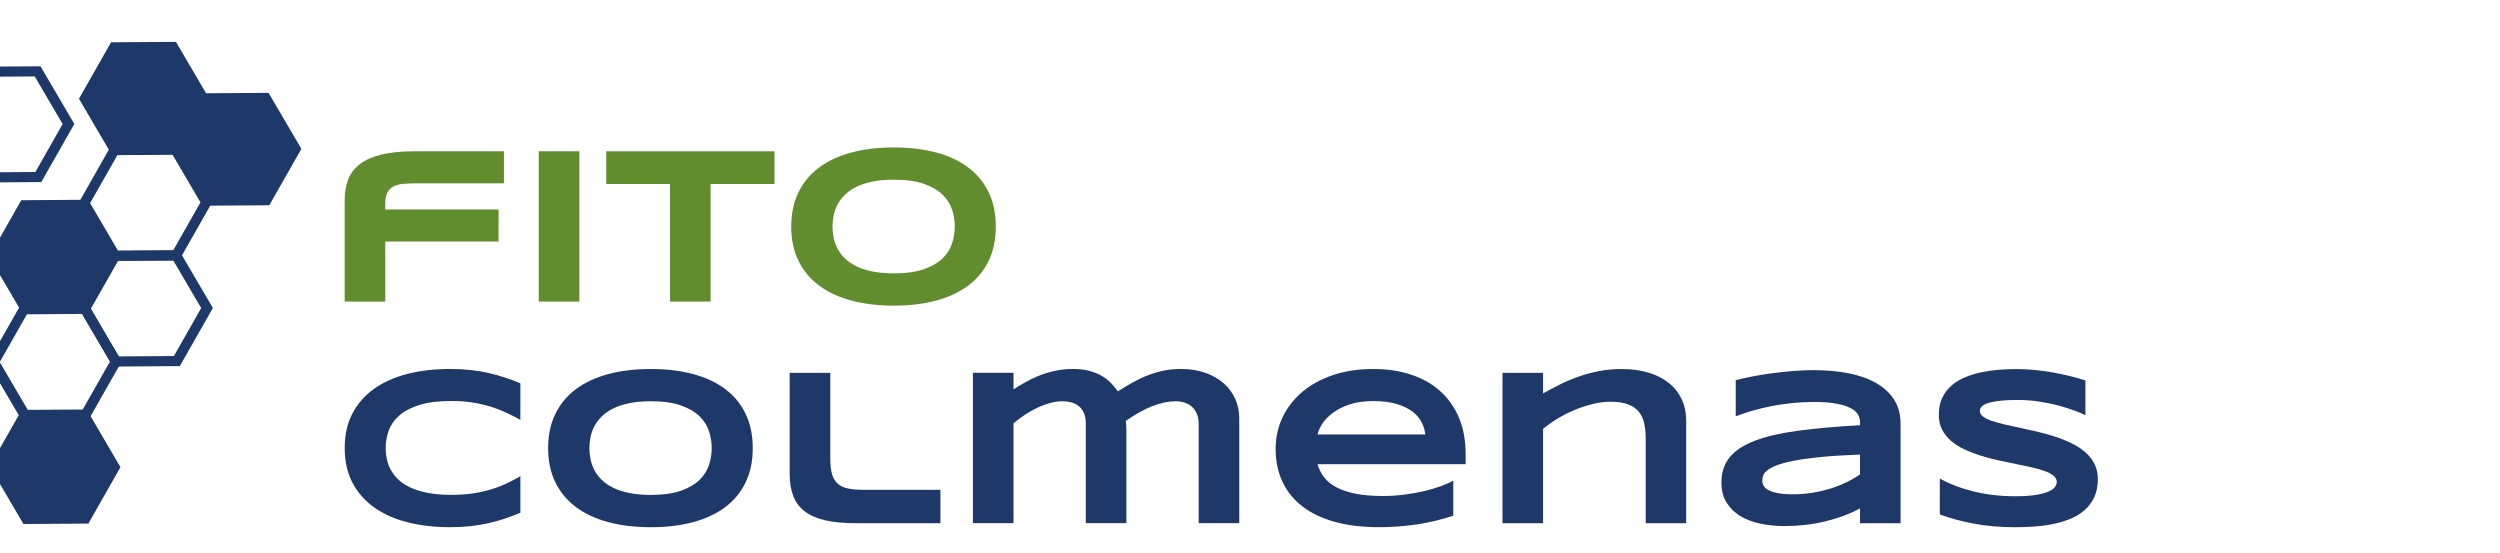
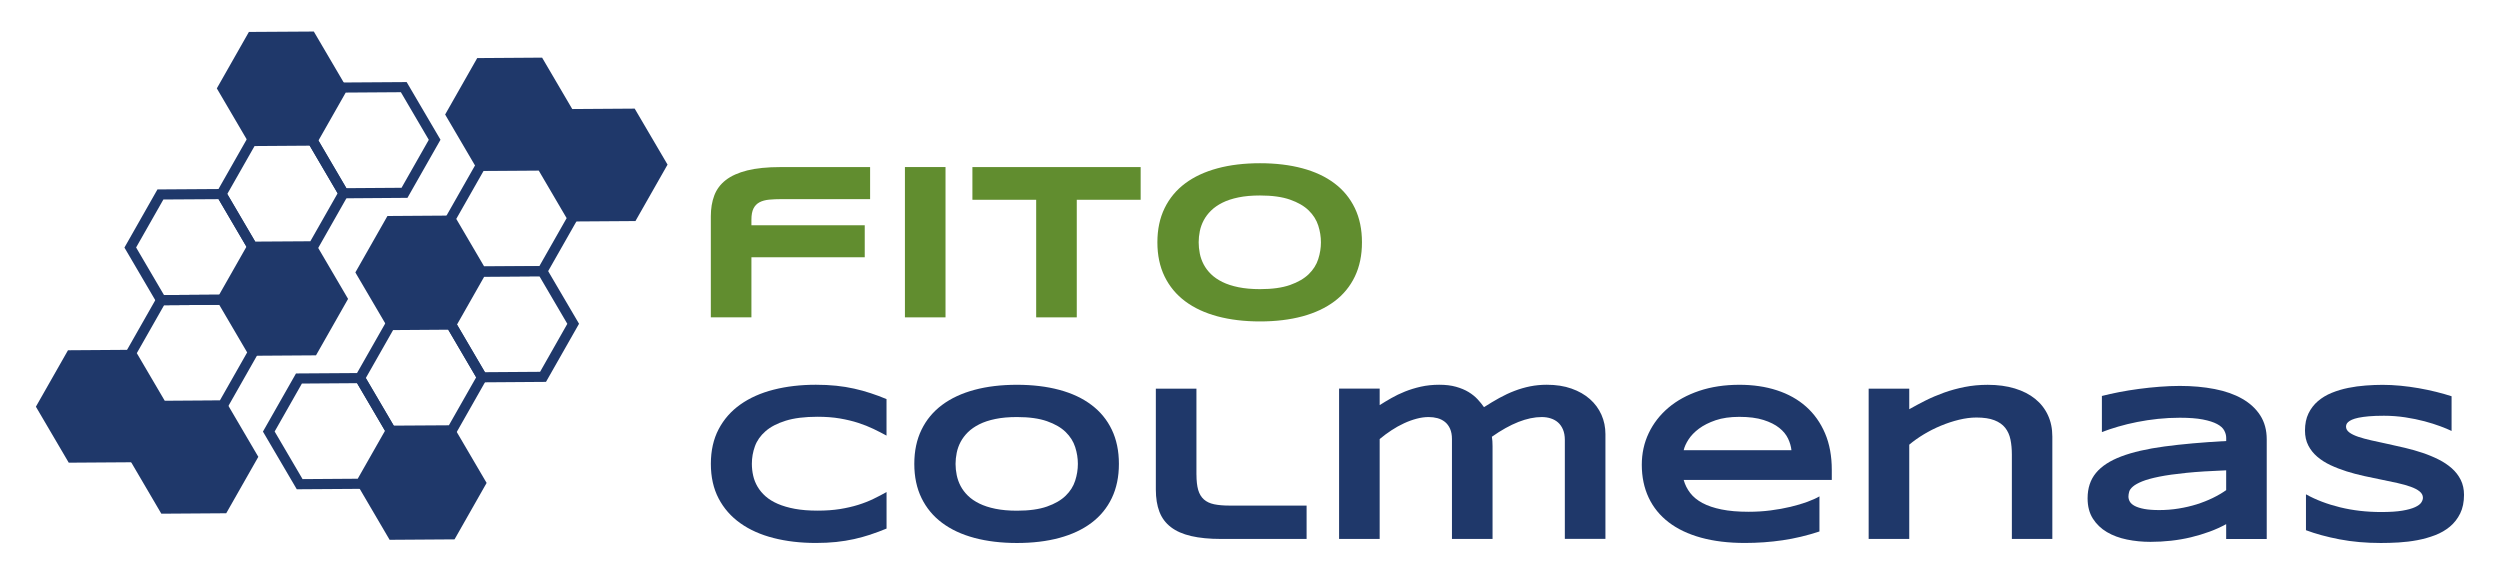
- <svg xmlns="http://www.w3.org/2000/svg" id="Capa_1" data-name="Capa 1" viewBox="116 220 792 175">
+ <svg xmlns="http://www.w3.org/2000/svg" id="Capa_1" data-name="Capa 1" viewBox="0 215 792 185">
  <defs>
    <style>
      .cls-1 {
        fill: #1f386a;
      }

      .cls-2 {
        fill: #618d2f;
      }
    </style>
  </defs>
  <g>
    <polygon class="cls-1" points="85.16 351.71 83.77 352.53 94.02 370 115.2 369.86 125.67 351.44 114.95 333.17 93.77 333.31 83.3 351.73 83.77 352.53 85.16 351.71 86.55 352.51 95.64 336.51 113.12 336.39 121.97 351.47 113.33 366.66 95.85 366.78 86.54 350.9 85.16 351.71 86.55 352.51 85.16 351.71" />
    <polygon class="cls-1" points="142.92 317.84 141.54 318.65 151.79 336.13 172.97 335.98 183.44 317.57 172.72 299.3 151.54 299.44 141.07 317.85 141.54 318.65 142.92 317.84 144.32 318.63 153.41 302.63 170.89 302.51 179.73 317.59 171.1 332.79 153.62 332.91 144.31 317.03 142.92 317.84 144.32 318.63 142.92 317.84" />
    <polygon class="cls-1" points="113.81 301.3 123.59 317.97 142.92 317.84 152.48 301.04 142.7 284.36 123.37 284.49 113.81 301.3" />
    <polygon class="cls-1" points="113.81 301.3 112.89 301.84 122.98 319.04 143.55 318.91 153.71 301.03 143.31 283.29 122.74 283.43 112.58 301.3 112.89 301.84 113.81 301.3 114.74 301.82 123.99 285.55 142.09 285.43 151.24 301.04 142.3 316.78 124.2 316.9 114.74 300.76 113.81 301.3 114.74 301.82 113.81 301.3" />
    <polygon class="cls-1" points="142.7 284.36 141.31 285.17 151.56 302.64 172.74 302.5 183.21 284.09 172.5 265.81 151.31 265.96 140.85 284.37 141.31 285.17 142.7 284.36 144.09 285.15 153.19 269.15 170.67 269.03 179.51 284.11 170.87 299.31 153.39 299.43 144.08 283.55 142.7 284.36 144.09 285.15 142.7 284.36" />
    <polygon class="cls-1" points="114.04 334.78 112.66 335.59 122.9 353.06 144.09 352.92 154.55 334.5 143.84 316.23 122.66 316.38 112.19 334.79 112.66 335.59 114.04 334.78 115.43 335.57 124.53 319.57 142.01 319.45 150.85 334.53 142.21 349.73 124.73 349.84 115.42 333.97 114.04 334.78 115.43 335.57 114.04 334.78" />
    <polygon class="cls-1" points="114.26 368.26 124.04 384.94 143.37 384.81 152.93 368 143.15 351.32 123.82 351.45 114.26 368.26" />
    <polygon class="cls-1" points="114.26 368.26 113.34 368.8 123.43 386.01 144 385.87 154.16 367.99 143.76 350.25 123.19 350.39 113.03 368.27 113.34 368.8 114.26 368.26 115.19 368.79 124.44 352.52 142.54 352.4 151.69 368.01 142.75 383.74 124.65 383.86 115.19 367.72 114.26 368.26 115.19 368.79 114.26 368.26" />
    <polygon class="cls-1" points="142.25 251.27 152.03 267.94 171.36 267.81 180.91 251.01 171.13 234.33 151.8 234.46 142.25 251.27" />
    <polygon class="cls-1" points="142.25 251.27 141.33 251.81 151.42 269.02 171.98 268.88 182.14 251 171.74 233.26 151.18 233.4 141.02 251.28 141.33 251.81 142.25 251.27 143.18 251.8 152.43 235.53 170.52 235.41 179.68 251.02 170.73 266.75 152.64 266.87 143.17 250.73 142.25 251.27 143.18 251.8 142.25 251.27" />
    <polygon class="cls-1" points="171.58 267.42 181.36 284.1 200.69 283.97 210.24 267.16 200.46 250.49 181.13 250.62 171.58 267.42" />
    <polygon class="cls-1" points="171.58 267.42 170.66 267.96 180.75 285.17 201.31 285.03 211.48 267.15 201.07 249.41 180.51 249.55 170.35 267.43 170.66 267.96 171.58 267.42 172.51 267.95 181.76 251.68 199.85 251.56 209.01 267.17 200.07 282.9 181.97 283.03 172.5 266.88 171.58 267.42 172.51 267.95 171.58 267.42" />
    <polygon class="cls-1" points="137.7 259.28 139.08 258.47 128.83 241 107.65 241.14 97.18 259.55 107.9 277.83 129.08 277.68 139.55 259.27 139.08 258.47 137.7 259.28 136.3 258.49 127.21 274.49 109.73 274.61 100.88 259.53 109.52 244.33 127 244.21 136.31 260.09 137.7 259.28 136.3 258.49 137.7 259.28" />
    <polygon class="cls-1" points="79.93 293.15 81.31 292.34 71.06 274.87 49.88 275.01 39.42 293.43 50.13 311.7 71.31 311.56 81.78 293.14 81.31 292.34 79.93 293.15 78.53 292.36 69.44 308.36 51.96 308.48 43.12 293.4 51.76 278.2 69.24 278.09 78.55 293.96 79.93 293.15 78.53 292.36 79.93 293.15" />
    <polygon class="cls-1" points="109.04 309.7 99.26 293.02 79.93 293.15 70.38 309.96 80.15 326.64 99.48 326.51 109.04 309.7" />
    <polygon class="cls-1" points="109.04 309.7 109.96 309.16 99.87 291.95 79.3 292.09 69.14 309.97 79.54 327.71 100.11 327.57 110.27 309.69 109.96 309.16 109.04 309.7 108.11 309.17 98.86 325.44 80.76 325.56 71.61 309.95 80.55 294.22 98.65 294.1 108.12 310.24 109.04 309.7 108.11 309.17 109.04 309.7" />
    <polygon class="cls-1" points="80.15 326.64 81.54 325.82 71.29 308.35 50.11 308.49 39.64 326.91 50.36 345.18 71.54 345.04 82 326.62 81.54 325.82 80.15 326.64 78.76 325.84 69.67 341.84 52.19 341.96 43.34 326.88 51.98 311.69 69.46 311.57 78.77 327.45 80.15 326.64 78.76 325.84 80.15 326.64" />
    <polygon class="cls-1" points="108.81 276.22 110.19 275.41 99.95 257.93 78.77 258.07 68.3 276.49 79.01 294.76 100.2 294.62 110.66 276.2 110.19 275.41 108.81 276.22 107.42 275.43 98.32 291.43 80.84 291.54 72 276.46 80.64 261.27 98.12 261.15 107.43 277.03 108.81 276.22 107.42 275.43 108.81 276.22" />
    <polygon class="cls-1" points="108.59 242.74 98.81 226.06 79.48 226.19 69.92 243 79.7 259.67 99.03 259.54 108.59 242.74" />
    <polygon class="cls-1" points="108.59 242.74 109.51 242.19 99.42 224.99 78.85 225.12 68.69 243 79.09 260.74 99.66 260.61 109.82 242.73 109.51 242.19 108.59 242.74 107.66 242.21 98.41 258.48 80.31 258.6 71.16 242.99 80.1 227.25 98.2 227.13 107.66 243.28 108.59 242.74 107.66 242.21 108.59 242.74" />
    <polygon class="cls-1" points="80.6 359.73 70.82 343.05 51.49 343.18 41.94 359.99 51.72 376.66 71.05 376.53 80.6 359.73" />
    <polygon class="cls-1" points="80.6 359.73 81.52 359.19 71.43 341.98 50.87 342.12 40.71 360 51.11 377.74 71.67 377.6 81.84 359.72 81.52 359.19 80.6 359.73 79.67 359.2 70.43 375.47 52.33 375.59 43.17 359.98 52.12 344.25 70.21 344.12 79.68 360.27 80.6 359.73 79.67 359.2 80.6 359.73" />
    <polygon class="cls-1" points="51.27 343.57 41.49 326.9 22.16 327.03 12.61 343.83 22.39 360.51 41.72 360.38 51.27 343.57" />
    <polygon class="cls-1" points="51.27 343.57 52.19 343.03 42.1 325.82 21.54 325.96 11.37 343.84 21.78 361.58 42.34 361.44 52.5 343.56 52.19 343.03 51.27 343.57 50.34 343.04 41.09 359.31 23 359.44 13.84 343.82 22.79 328.09 40.88 327.97 50.35 344.11 51.27 343.57 50.34 343.04 51.27 343.57" />
  </g>
  <g>
    <g>
      <path class="cls-2" d="M247.69,278.08c-1.5,0-2.85.06-4.04.17-1.19.12-2.2.39-3.03.83-.83.44-1.47,1.09-1.91,1.96s-.66,2.05-.66,3.55v1.77h35.9v10.15h-35.9v19.03h-12.86v-32.02c0-2.45.36-4.64,1.09-6.58.73-1.94,1.95-3.58,3.66-4.9,1.71-1.33,3.97-2.34,6.79-3.05,2.82-.7,6.33-1.06,10.54-1.06h28.38v10.15h-27.97Z" />
      <path class="cls-2" d="M286.68,315.54v-47.62h12.86v47.62h-12.86Z" />
      <path class="cls-2" d="M341.12,278.29v37.25h-12.86v-37.25h-20.2v-10.36h53.3v10.36h-20.24Z" />
      <path class="cls-2" d="M431.47,291.77c0,4.09-.75,7.7-2.25,10.83-1.5,3.13-3.65,5.75-6.45,7.85-2.79,2.1-6.19,3.69-10.17,4.77-3.99,1.07-8.46,1.61-13.43,1.61s-9.46-.54-13.46-1.61-7.42-2.66-10.24-4.77c-2.82-2.1-4.99-4.72-6.52-7.85-1.53-3.13-2.29-6.74-2.29-10.83s.76-7.7,2.29-10.83,3.7-5.75,6.52-7.85c2.82-2.1,6.23-3.69,10.24-4.77s8.5-1.61,13.46-1.61,9.44.54,13.43,1.61c3.99,1.07,7.38,2.66,10.17,4.77,2.8,2.1,4.94,4.72,6.45,7.85,1.5,3.13,2.25,6.74,2.25,10.83ZM418.47,291.77c0-1.78-.28-3.55-.85-5.32-.57-1.77-1.57-3.36-3.01-4.77-1.44-1.41-3.41-2.55-5.91-3.43-2.5-.88-5.67-1.32-9.53-1.32-2.59,0-4.86.2-6.83.61-1.96.4-3.66.96-5.09,1.68s-2.63,1.55-3.6,2.51c-.97.96-1.75,1.99-2.32,3.08-.58,1.1-.99,2.24-1.23,3.43-.24,1.19-.36,2.36-.36,3.52s.12,2.37.36,3.57.65,2.35,1.23,3.45c.58,1.1,1.35,2.12,2.32,3.07.97.95,2.17,1.77,3.6,2.48s3.13,1.26,5.09,1.66c1.96.4,4.24.61,6.83.61,3.86,0,7.03-.44,9.53-1.32,2.49-.88,4.46-2.02,5.91-3.43,1.44-1.41,2.45-3,3.01-4.77.57-1.77.85-3.54.85-5.32Z" />
    </g>
    <g>
      <path class="cls-1" d="M275.83,384.34c-1.69.55-3.43,1.03-5.23,1.44-1.8.4-3.7.71-5.7.92-2,.21-4.14.31-6.43.31-4.85,0-9.32-.52-13.39-1.56-4.08-1.04-7.59-2.6-10.54-4.7-2.94-2.09-5.24-4.7-6.88-7.83-1.64-3.13-2.46-6.79-2.46-10.97s.82-7.84,2.46-10.97,3.93-5.74,6.88-7.83c2.95-2.09,6.46-3.66,10.54-4.7,4.08-1.04,8.54-1.56,13.39-1.56,2.29,0,4.43.1,6.43.31,2,.21,3.9.51,5.7.92,1.8.4,3.55.88,5.23,1.44,1.69.55,3.36,1.18,5.02,1.87v11.57c-1.32-.72-2.7-1.43-4.16-2.13-1.46-.7-3.06-1.34-4.82-1.91s-3.69-1.03-5.79-1.39c-2.1-.36-4.47-.54-7.1-.54-4.04,0-7.4.42-10.07,1.25-2.67.83-4.8,1.94-6.39,3.33-1.59,1.39-2.71,2.97-3.36,4.77-.65,1.79-.97,3.64-.97,5.56,0,1.27.14,2.52.42,3.76.28,1.24.74,2.4,1.39,3.5.65,1.1,1.49,2.11,2.53,3.03,1.04.92,2.33,1.72,3.88,2.39,1.55.67,3.36,1.2,5.42,1.58,2.07.38,4.45.57,7.16.57s5-.17,7.1-.5c2.1-.34,4.03-.78,5.79-1.33s3.36-1.18,4.82-1.89c1.46-.7,2.84-1.43,4.16-2.17v11.57c-1.66.69-3.34,1.32-5.02,1.87Z" />
      <path class="cls-1" d="M354.47,361.96c0,4.09-.75,7.7-2.25,10.83-1.5,3.13-3.65,5.75-6.45,7.85-2.79,2.1-6.18,3.69-10.17,4.77s-8.46,1.61-13.43,1.61-9.46-.54-13.47-1.61-7.42-2.66-10.24-4.77c-2.82-2.1-4.99-4.72-6.52-7.85-1.53-3.13-2.29-6.74-2.29-10.83s.76-7.7,2.29-10.83c1.52-3.13,3.7-5.75,6.52-7.85,2.82-2.1,6.23-3.69,10.24-4.77s8.5-1.61,13.47-1.61,9.44.54,13.43,1.61,7.38,2.66,10.17,4.77c2.8,2.1,4.95,4.72,6.45,7.85,1.5,3.13,2.25,6.74,2.25,10.83ZM341.47,361.96c0-1.78-.28-3.55-.85-5.32-.57-1.77-1.57-3.36-3.01-4.77-1.44-1.41-3.41-2.55-5.91-3.43-2.5-.88-5.67-1.32-9.53-1.32-2.59,0-4.87.2-6.83.61-1.96.4-3.66.96-5.09,1.68s-2.63,1.55-3.61,2.51c-.97.96-1.74,1.99-2.32,3.08-.58,1.1-.99,2.24-1.23,3.43-.24,1.19-.37,2.36-.37,3.52s.12,2.37.37,3.57.65,2.35,1.23,3.45c.58,1.1,1.35,2.12,2.32,3.07.97.95,2.17,1.77,3.61,2.48s3.13,1.26,5.09,1.66c1.96.4,4.24.61,6.83.61,3.86,0,7.03-.44,9.53-1.32,2.5-.88,4.47-2.02,5.91-3.43,1.44-1.41,2.45-3,3.01-4.77.57-1.77.85-3.54.85-5.32Z" />
      <path class="cls-1" d="M379.04,365.35c0,1.99.19,3.61.55,4.87.37,1.26.97,2.26,1.8,3,.83.74,1.91,1.25,3.24,1.53,1.33.28,2.96.42,4.9.42h24.4v10.57h-27.03c-3.75,0-6.93-.31-9.55-.92-2.62-.61-4.77-1.56-6.43-2.84-1.66-1.28-2.87-2.9-3.62-4.87-.75-1.96-1.13-4.3-1.13-7v-31.99h12.86v27.24Z" />
      <path class="cls-1" d="M437.08,338.11v5.23c1.13-.72,2.36-1.46,3.69-2.22,1.33-.76,2.77-1.46,4.33-2.08,1.56-.62,3.23-1.14,5.02-1.54,1.79-.4,3.73-.61,5.81-.61s3.81.21,5.33.64c1.53.43,2.85.98,3.97,1.66,1.12.68,2.07,1.44,2.86,2.29s1.47,1.68,2.04,2.51c1.64-1.06,3.26-2.03,4.85-2.91,1.6-.88,3.2-1.63,4.82-2.25,1.62-.62,3.27-1.1,4.96-1.44,1.68-.33,3.44-.5,5.27-.5,2.91,0,5.52.4,7.81,1.21,2.3.81,4.25,1.92,5.84,3.33,1.6,1.41,2.81,3.07,3.66,4.97.84,1.91,1.26,3.94,1.26,6.12v33.2h-12.86v-31.36c0-1.27-.2-2.37-.59-3.29-.39-.92-.92-1.67-1.58-2.25-.66-.58-1.44-1-2.32-1.28s-1.83-.42-2.82-.42c-4.62,0-9.89,2.08-15.8,6.24.07.39.12.85.16,1.39s.05,1.06.05,1.59v29.39h-12.86v-31.64c0-1.27-.2-2.35-.59-3.24-.39-.89-.93-1.61-1.61-2.17-.68-.55-1.47-.95-2.36-1.2-.89-.24-1.83-.36-2.82-.36-1.2,0-2.47.17-3.79.52-1.33.35-2.67.83-4.02,1.46-1.35.62-2.68,1.36-3.98,2.22-1.31.86-2.55,1.78-3.73,2.77v31.64h-12.86v-47.62h12.86Z" />
      <path class="cls-1" d="M576.4,383.37c-3.91,1.29-7.8,2.22-11.7,2.79s-7.87.85-11.94.85c-5.2,0-9.82-.56-13.88-1.68-4.05-1.12-7.47-2.74-10.24-4.87-2.77-2.12-4.89-4.72-6.34-7.8s-2.18-6.55-2.18-10.43c0-3.6.73-6.95,2.2-10.03,1.47-3.08,3.55-5.76,6.24-8.04,2.69-2.28,5.94-4.05,9.75-5.34,3.81-1.28,8.07-1.92,12.75-1.92,4.32,0,8.28.58,11.87,1.75,3.59,1.17,6.68,2.89,9.25,5.18s4.57,5.11,6,8.46,2.13,7.21,2.13,11.57v3.19h-46.92c.42,1.5,1.1,2.88,2.06,4.12.96,1.25,2.26,2.31,3.9,3.19,1.64.88,3.66,1.56,6.05,2.04,2.39.49,5.25.73,8.58.73,2.36,0,4.67-.14,6.93-.43,2.26-.29,4.38-.67,6.34-1.14,1.96-.47,3.74-1,5.32-1.58,1.58-.58,2.86-1.16,3.83-1.73v11.12ZM567.53,357.63c-.12-1.18-.47-2.4-1.06-3.66-.59-1.26-1.52-2.4-2.79-3.41-1.27-1.02-2.93-1.85-4.99-2.51-2.06-.66-4.62-.99-7.69-.99-2.89,0-5.38.36-7.48,1.07-2.1.72-3.87,1.61-5.29,2.67-1.42,1.06-2.52,2.21-3.31,3.43-.79,1.23-1.3,2.36-1.53,3.4h34.14Z" />
      <path class="cls-1" d="M637.36,385.73v-26.68c0-1.78-.15-3.39-.45-4.83s-.86-2.68-1.68-3.71c-.82-1.03-1.96-1.82-3.43-2.39-1.47-.57-3.36-.85-5.67-.85-1.76,0-3.6.24-5.53.71-1.93.47-3.84,1.1-5.74,1.89-1.9.79-3.71,1.7-5.42,2.74-1.72,1.04-3.25,2.13-4.59,3.26v29.87h-12.86v-47.62h12.86v6.52c1.62-.92,3.34-1.84,5.17-2.76,1.82-.91,3.77-1.74,5.82-2.48,2.06-.74,4.24-1.34,6.55-1.8,2.31-.46,4.75-.69,7.31-.69,3.21,0,6.08.39,8.61,1.16s4.67,1.87,6.43,3.29,3.1,3.14,4.04,5.16c.94,2.02,1.4,4.28,1.4,6.78v32.44h-12.82Z" />
      <path class="cls-1" d="M705.25,385.73v-4.68c-1.64.9-3.4,1.7-5.29,2.39s-3.84,1.28-5.87,1.77c-2.04.49-4.13.85-6.29,1.09-2.16.24-4.34.36-6.53.36-2.56,0-5.04-.24-7.43-.73-2.39-.49-4.51-1.27-6.36-2.36-1.85-1.09-3.33-2.51-4.45-4.26-1.12-1.76-1.68-3.9-1.68-6.45,0-3.21.88-5.89,2.64-8.02,1.76-2.14,4.44-3.89,8.04-5.25,3.61-1.36,8.16-2.41,13.67-3.15,5.51-.74,12.03-1.32,19.56-1.73v-1c0-.79-.21-1.56-.63-2.34-.41-.77-1.17-1.46-2.27-2.04-1.1-.59-2.6-1.07-4.51-1.44-1.91-.37-4.34-.55-7.3-.55-2.33,0-4.64.12-6.91.36-2.28.24-4.47.57-6.58.99-2.12.42-4.12.9-6.01,1.46-1.9.55-3.62,1.13-5.17,1.73v-11.44c1.62-.42,3.43-.82,5.44-1.21s4.1-.73,6.27-1.02c2.17-.29,4.37-.52,6.58-.69,2.22-.17,4.34-.26,6.38-.26,4,0,7.68.33,11.06.99s6.28,1.68,8.71,3.07c2.44,1.39,4.35,3.14,5.72,5.27,1.37,2.13,2.06,4.66,2.06,7.59v31.57h-12.86ZM705.25,364c-4.95.19-9.15.45-12.6.8-3.46.35-6.33.75-8.61,1.21-2.29.46-4.08.96-5.39,1.49-1.3.53-2.28,1.07-2.93,1.63-.65.55-1.05,1.11-1.2,1.66-.15.55-.23,1.06-.23,1.53,0,.55.15,1.09.45,1.61.3.52.83.98,1.58,1.37.75.39,1.75.7,3,.94,1.25.23,2.82.35,4.71.35,2.1,0,4.16-.16,6.17-.49,2.01-.32,3.92-.77,5.72-1.33,1.8-.57,3.49-1.24,5.08-2.01,1.58-.77,3-1.6,4.25-2.48v-6.27Z" />
      <path class="cls-1" d="M776.67,351.53c-.9-.44-2.09-.94-3.57-1.49-1.48-.55-3.15-1.08-5.02-1.58-1.87-.5-3.91-.91-6.1-1.25-2.19-.33-4.45-.5-6.76-.5-1.85,0-3.43.06-4.73.17-1.3.12-2.4.27-3.29.45-.89.19-1.6.4-2.12.64-.52.24-.92.49-1.2.75-.28.25-.46.51-.54.76s-.12.48-.12.69c0,.69.35,1.3,1.04,1.82.69.52,1.64.98,2.84,1.39,1.2.4,2.6.79,4.19,1.14,1.6.36,3.29.73,5.08,1.11,1.79.38,3.64.8,5.54,1.25,1.91.45,3.75.98,5.55,1.58,1.79.6,3.48,1.3,5.07,2.1,1.6.8,2.99,1.73,4.19,2.79,1.2,1.06,2.15,2.29,2.84,3.67.69,1.39,1.04,2.97,1.04,4.75,0,2.29-.41,4.25-1.21,5.89-.81,1.64-1.89,3.03-3.24,4.16-1.35,1.13-2.92,2.04-4.69,2.72-1.78.68-3.65,1.21-5.6,1.58s-3.93.61-5.93.73c-2,.12-3.9.17-5.7.17-4.71,0-9.07-.39-13.08-1.16-4.01-.77-7.55-1.74-10.62-2.89v-11.37c3.16,1.76,6.78,3.13,10.83,4.12s8.39,1.49,13.01,1.49c2.72,0,4.95-.14,6.67-.43,1.72-.29,3.07-.66,4.04-1.11.97-.45,1.63-.94,1.98-1.47.35-.53.52-1.04.52-1.52,0-.76-.35-1.43-1.04-1.99-.69-.57-1.64-1.06-2.84-1.49-1.2-.43-2.6-.82-4.19-1.18-1.6-.36-3.29-.72-5.08-1.07-1.79-.36-3.63-.74-5.53-1.16-1.9-.42-3.74-.91-5.53-1.47-1.79-.57-3.48-1.22-5.08-1.97-1.59-.75-2.99-1.64-4.19-2.67-1.2-1.03-2.15-2.22-2.84-3.57-.69-1.35-1.04-2.92-1.04-4.7,0-2.1.37-3.92,1.11-5.44.74-1.52,1.74-2.82,3-3.9,1.26-1.07,2.71-1.95,4.37-2.62,1.65-.67,3.39-1.19,5.21-1.56s3.67-.62,5.55-.76c1.87-.14,3.65-.21,5.33-.21,1.85,0,3.75.09,5.7.28,1.95.19,3.88.45,5.77.78,1.9.34,3.73.72,5.5,1.16,1.77.44,3.4.9,4.9,1.39v11.02Z" />
    </g>
  </g>
</svg>
